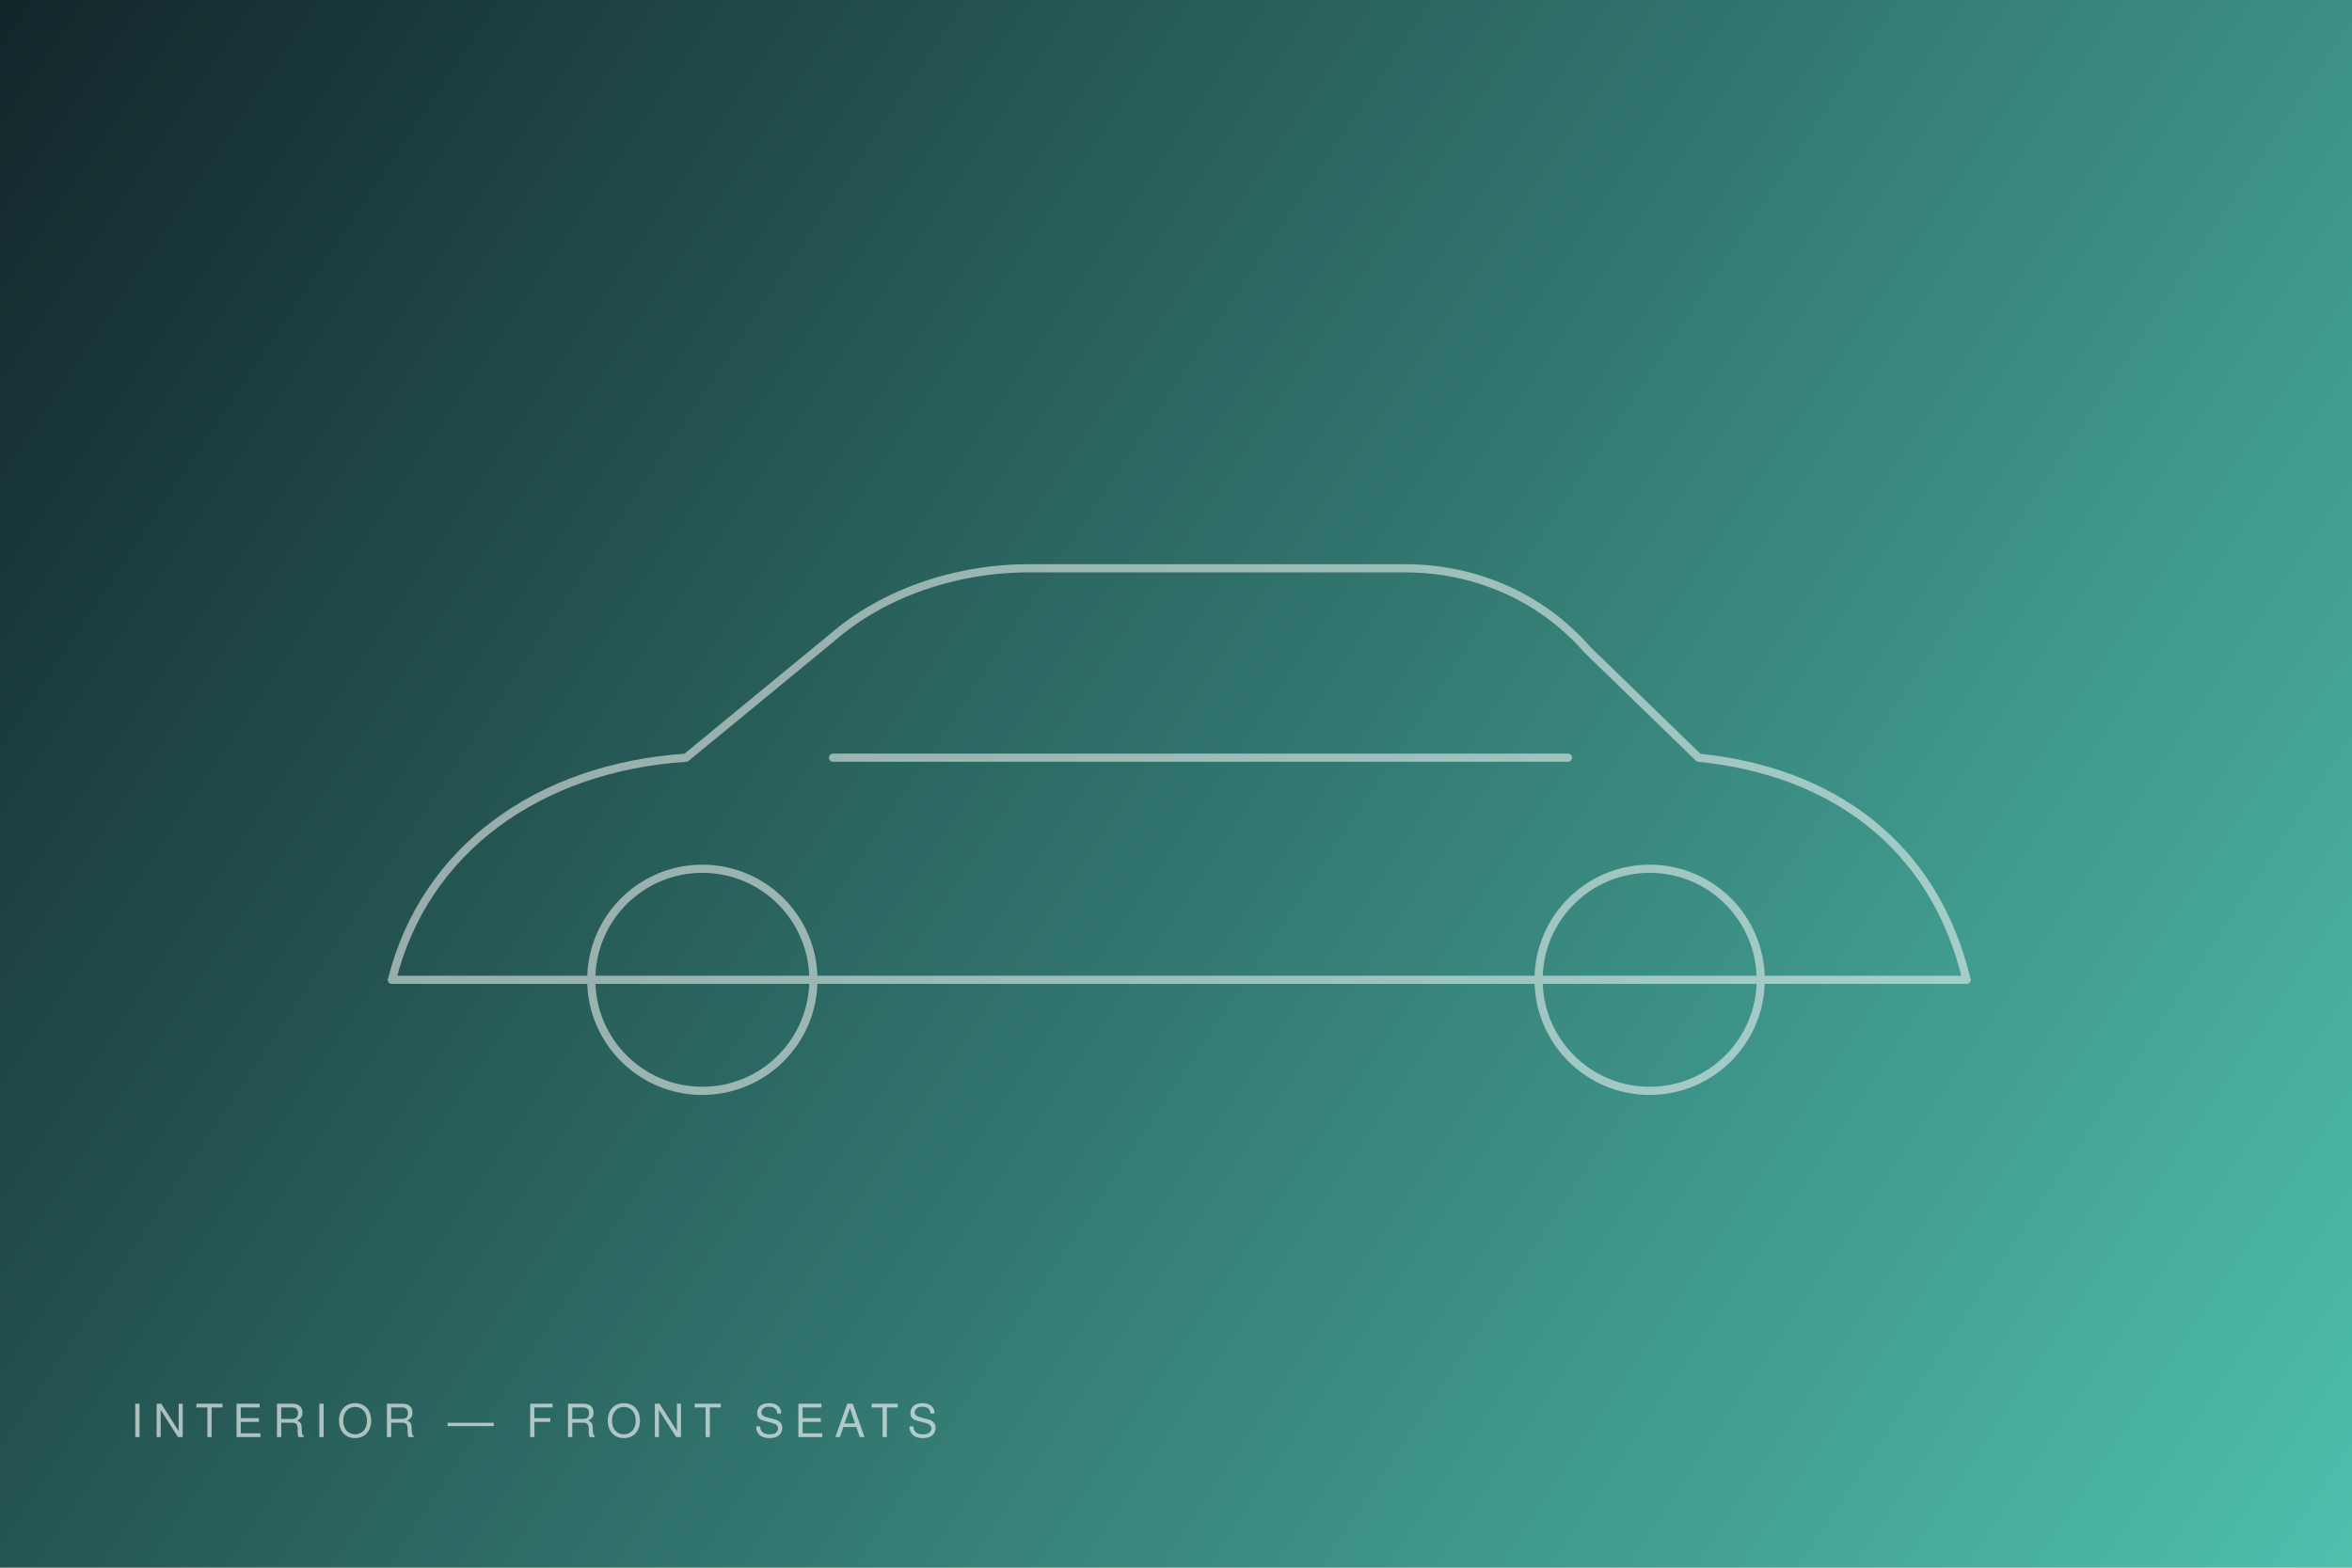
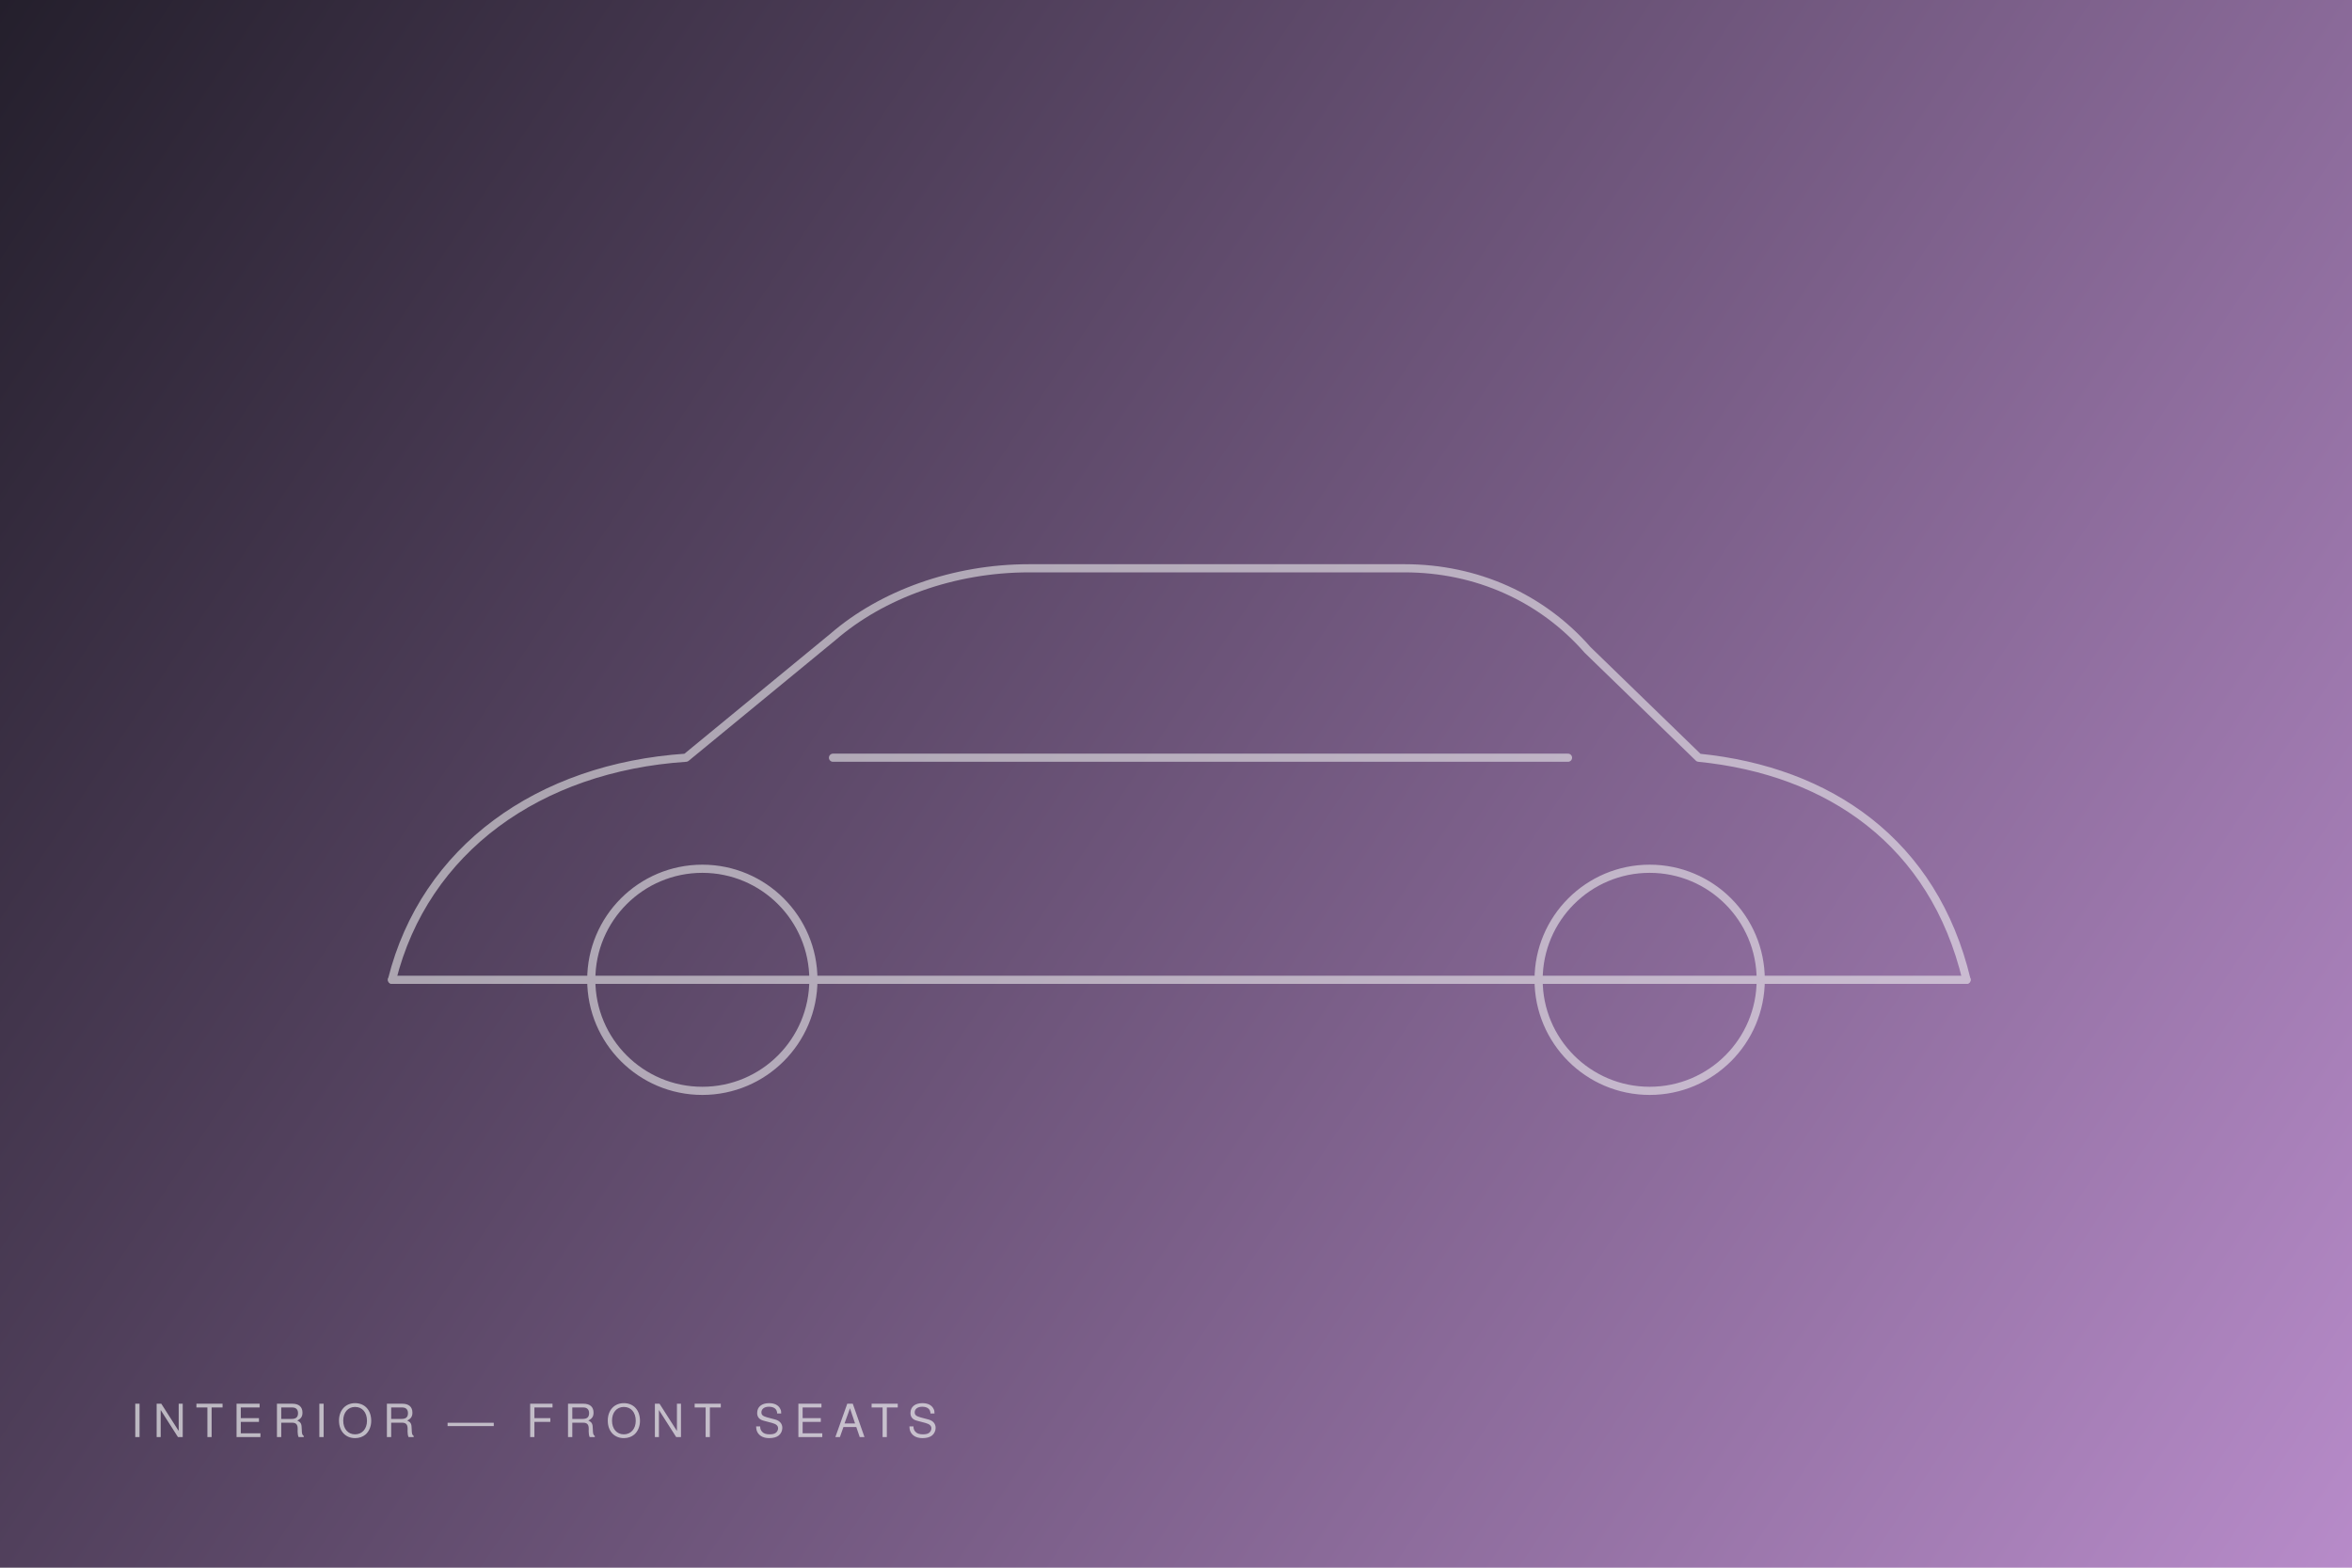
<svg xmlns="http://www.w3.org/2000/svg" width="1200" height="800" viewBox="0 0 720 480">
  <defs>
-     <linearGradient id="g73" x1="0" y1="0" x2="720" y2="480" gradientUnits="userSpaceOnUse">
-       <stop offset="0" stop-color="#12262a" />
-       <stop offset="1" stop-color="#4fbfae" />
+     <linearGradient id="g103" x1="0" y1="0" x2="720" y2="480" gradientUnits="userSpaceOnUse">
+       <stop offset="0" stop-color="#241f2c" />
+       <stop offset="1" stop-color="#b78bc9" />
    </linearGradient>
  </defs>
-   <rect width="720" height="480" fill="url(#g73)" />
+   <rect width="720" height="480" fill="url(#g103)" />
  <g fill="none" stroke="#f5f7f6" stroke-width="2.5" stroke-linecap="round" stroke-linejoin="round" opacity="0.55">
    <path d="M120 300 C 130 260, 165 235, 210 232 L 255 195 C 270 182, 292 174, 315 174 L 430 174 C 452 174, 472 183, 486 199 L 520 232 C 560 236, 592 258, 602 300" />
    <line x1="120" y1="300" x2="602" y2="300" />
    <circle cx="215" cy="300" r="34" />
    <circle cx="505" cy="300" r="34" />
    <line x1="255" y1="232" x2="480" y2="232" />
  </g>
  <text x="40" y="440" font-family="Helvetica, Arial, sans-serif" font-size="14" letter-spacing="3" fill="#f5f7f6" opacity="0.65">INTERIOR — FRONT SEATS</text>
</svg>
